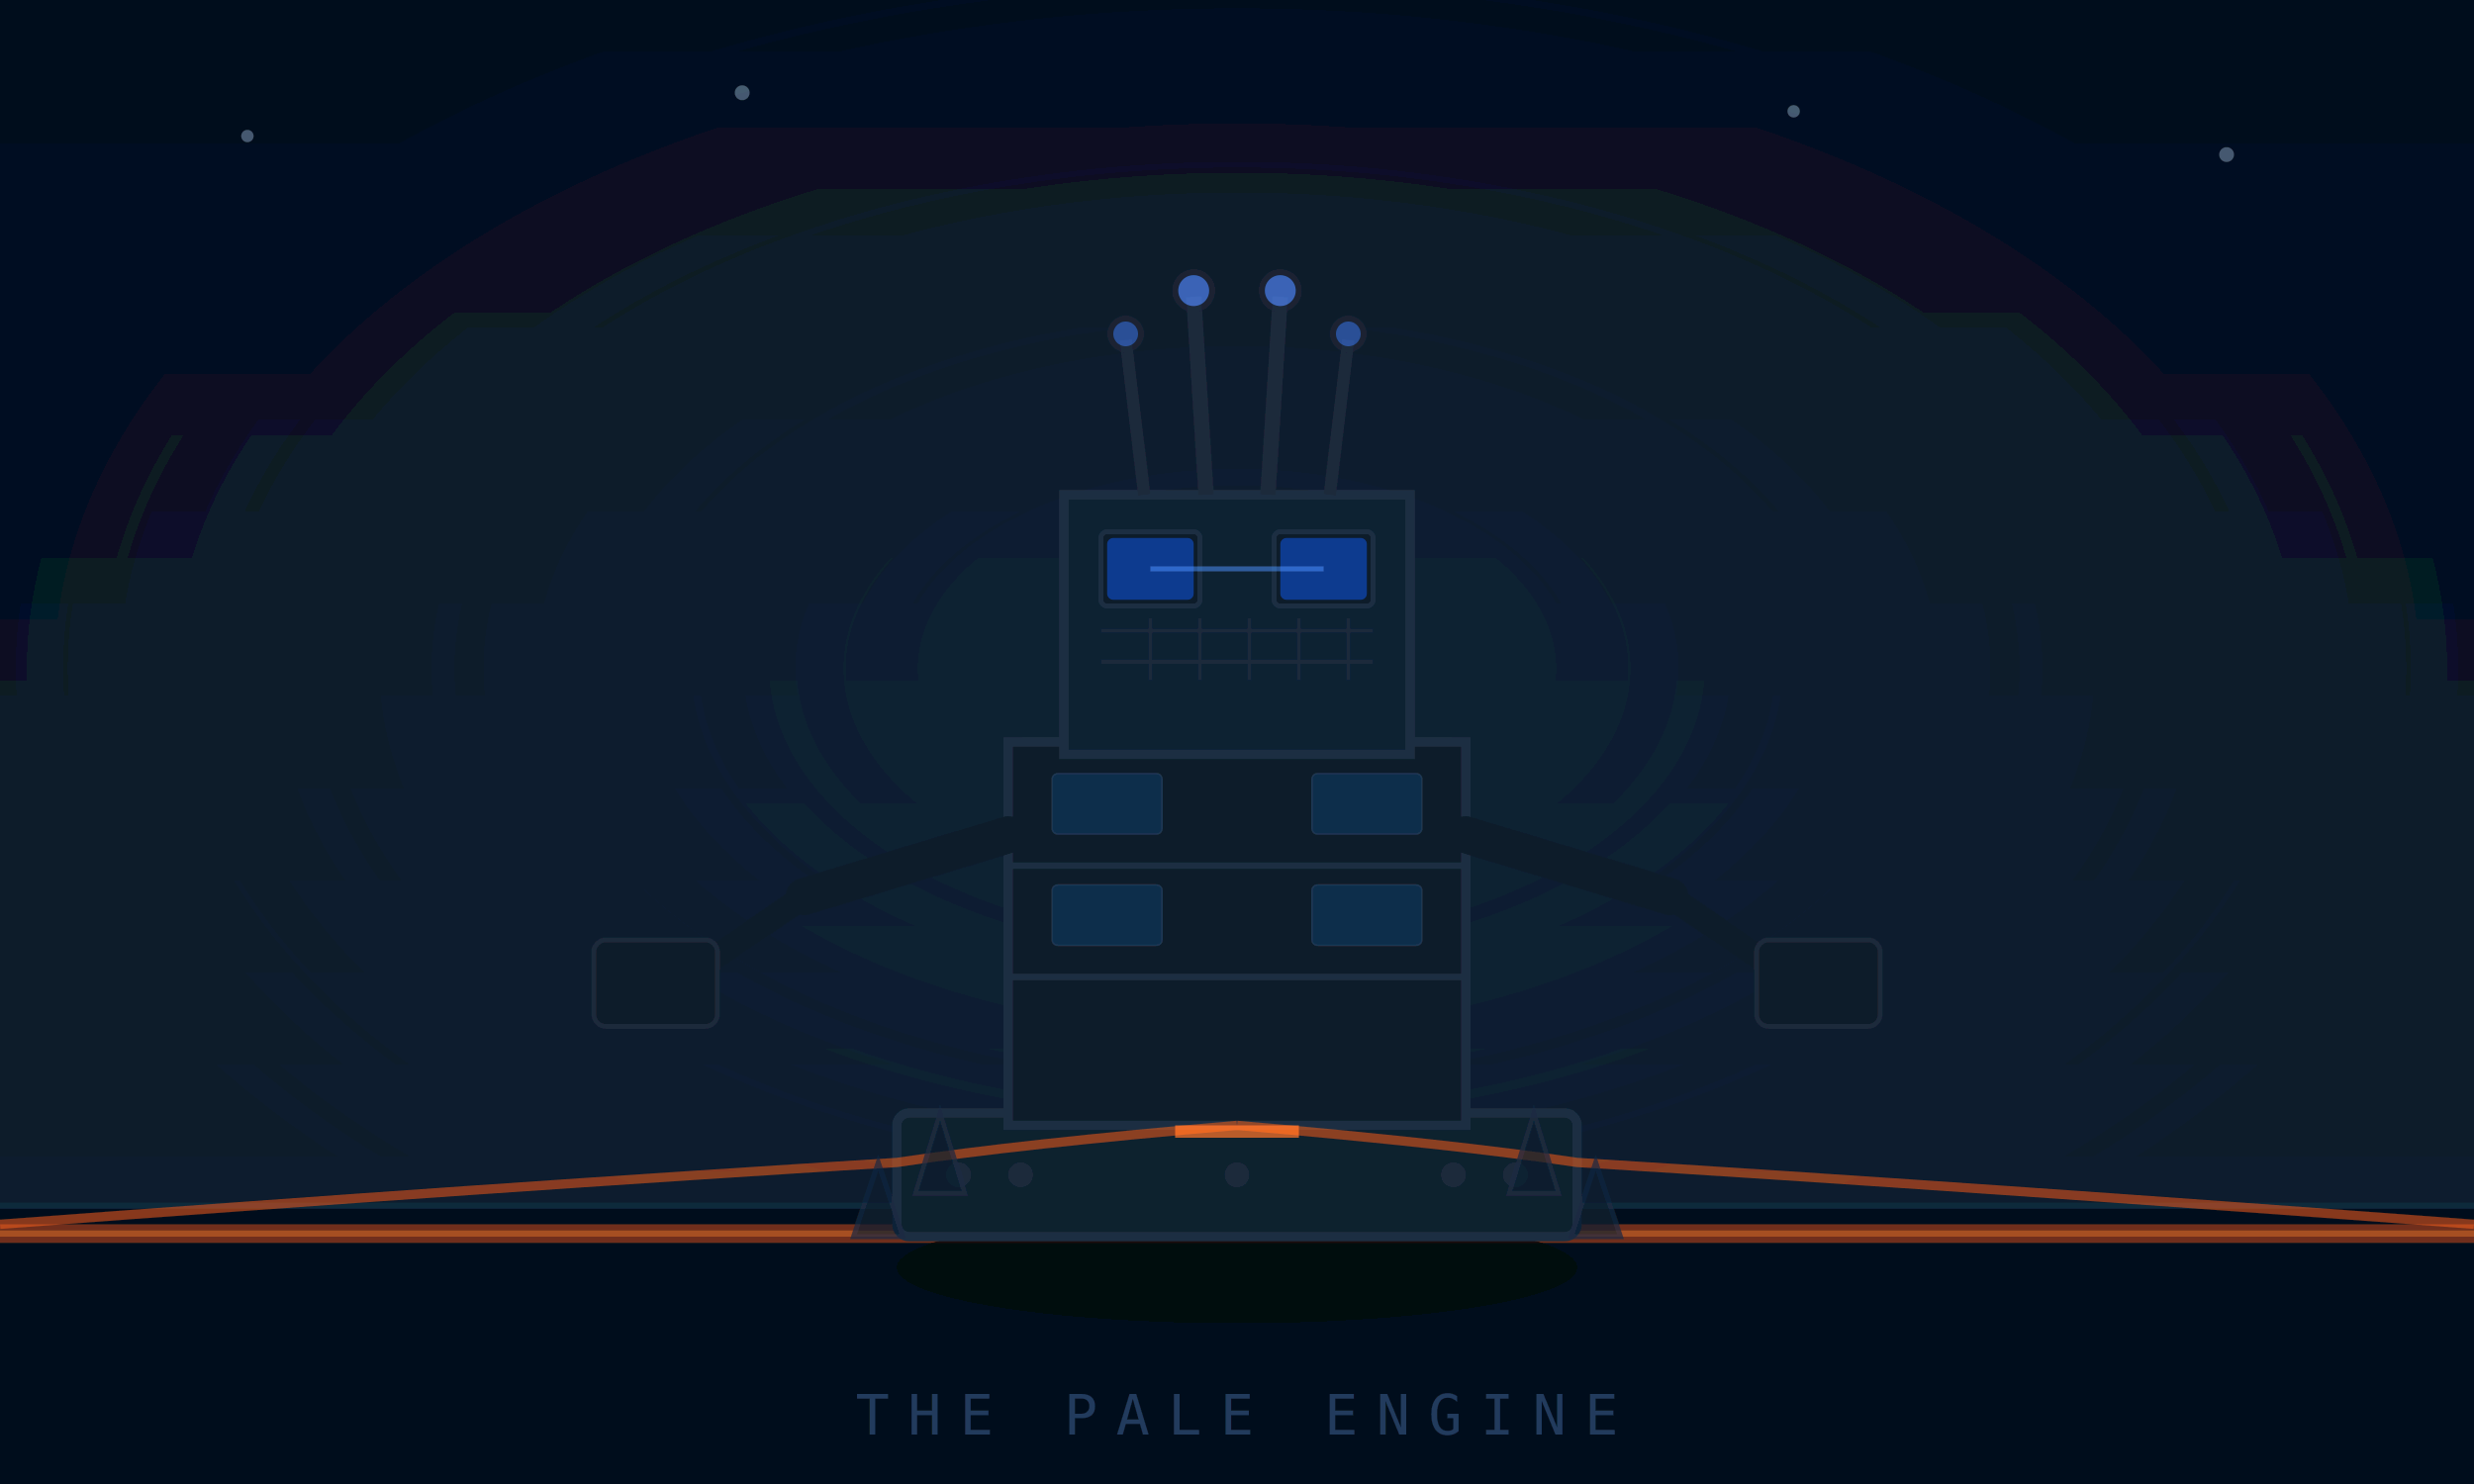
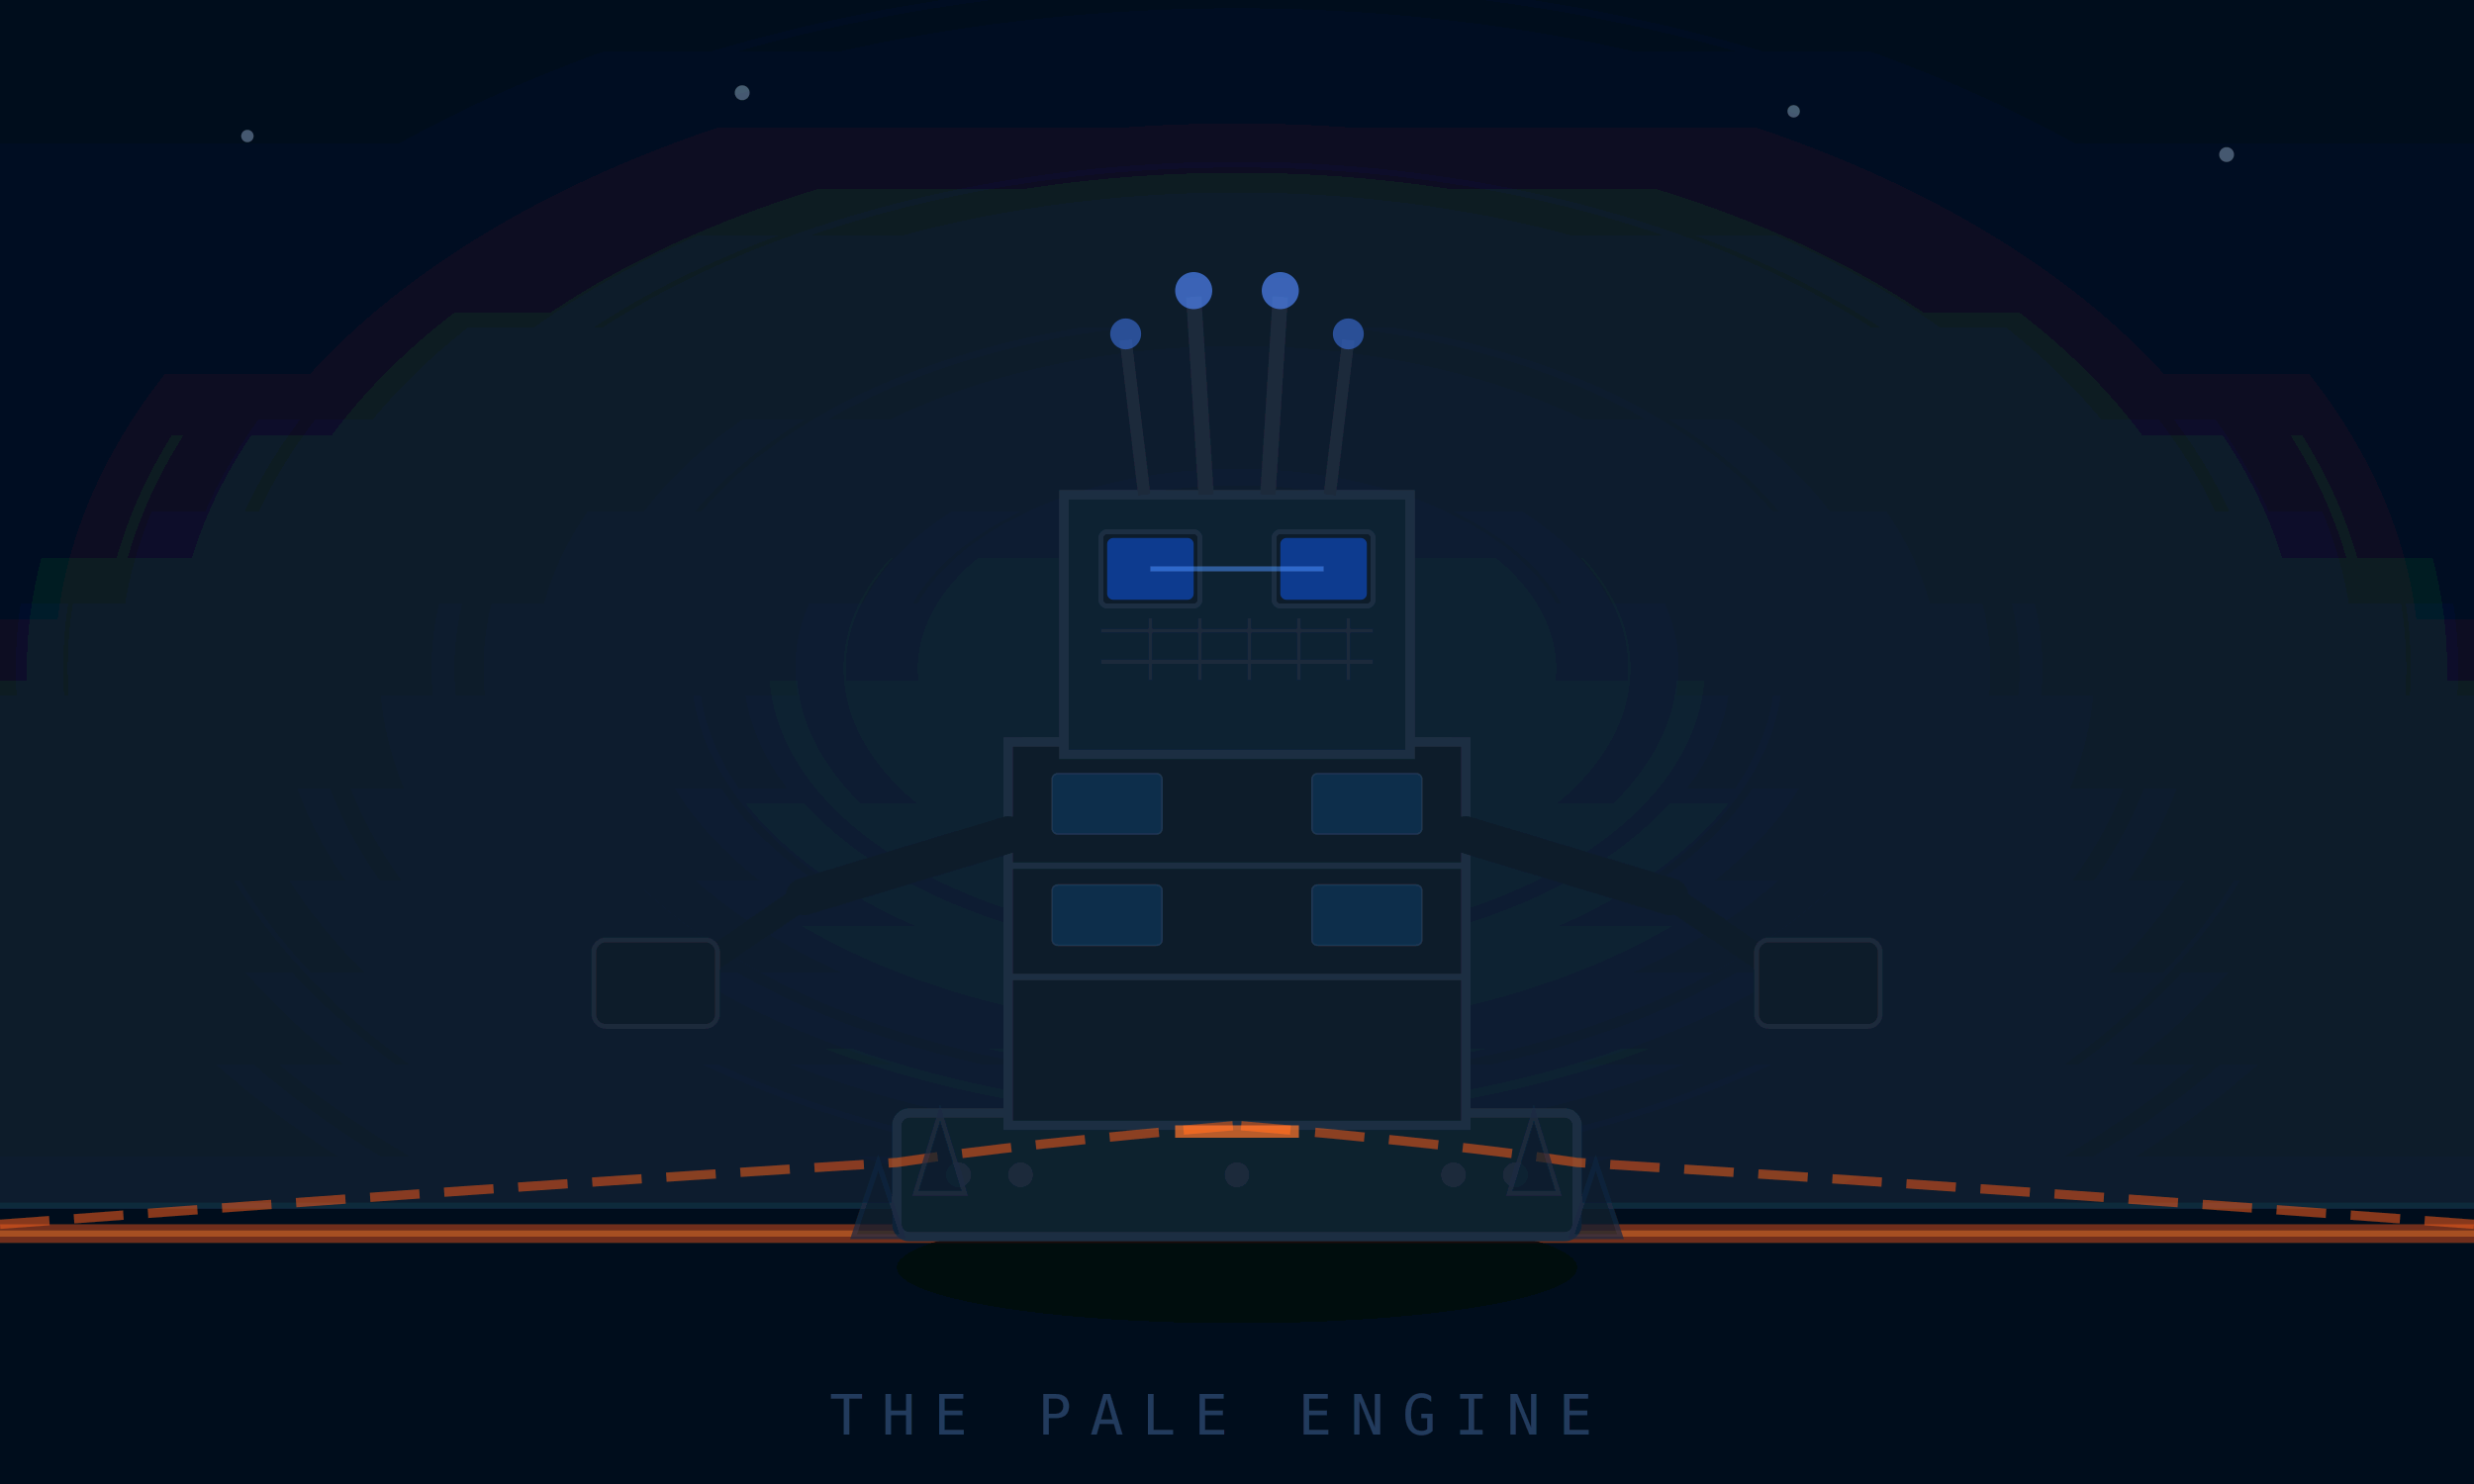
<svg xmlns="http://www.w3.org/2000/svg" viewBox="0 0 400 240" style="filter: brightness(1.4)">
  <rect width="400" height="240" fill="#030810" />
  <linearGradient id="eng-sky" x1="0" y1="0" x2="0" y2="1">
    <stop offset="0%" stop-color="#040c18" />
    <stop offset="100%" stop-color="#0a1828" />
  </linearGradient>
  <rect width="400" height="240" fill="url(#eng-sky)" />
  <radialGradient id="engine-atm" cx="50%" cy="45%" r="50%">
-     <stop offset="0%" stop-color="#203850" stop-opacity="0.3" />
+     <stop offset="0%" stop-color="#203850" stop-opacity="0.3">
+       <animate attributeName="stop-opacity" values="0.3;0.5;0.3" dur="6s" repeatCount="indefinite" />
+     </stop>
    <stop offset="100%" stop-color="#203850" stop-opacity="0" />
  </radialGradient>
  <rect width="400" height="240" fill="url(#engine-atm)" />
  <rect x="0" y="195" width="400" height="45" fill="#060e18" />
  <line x1="0" y1="195" x2="400" y2="195" stroke="#0e2030" stroke-width="1" />
-   <rect x="0" y="198" width="400" height="3" fill="#e05010" opacity="0.4" />
-   <rect x="0" y="199" width="400" height="1" fill="#ff8030" opacity="0.3" />
+   <rect x="0" y="198" width="400" height="3" fill="#e05010" opacity="0.4">
+     <animate attributeName="opacity" values="0.4;0.7;0.3;0.6;0.4" dur="5s" repeatCount="indefinite" />
+   </rect>
+   <rect x="0" y="199" width="400" height="1" fill="#ff8030" opacity="0.3">
+     <animate attributeName="opacity" values="0.3;0.6;0.2;0.5;0.3" dur="5s" repeatCount="indefinite" />
+   </rect>
  <ellipse cx="200" cy="205" rx="55" ry="9" fill="#030608" opacity="0.8" />
  <rect x="145" y="180" width="110" height="20" rx="2" fill="#0e1a28" stroke="#182838" stroke-width="1.5" />
  <g fill="#182838" opacity="0.7">
    <circle cx="155" cy="190" r="2" />
    <circle cx="245" cy="190" r="2" />
    <circle cx="165" cy="190" r="2" />
    <circle cx="235" cy="190" r="2" />
    <circle cx="200" cy="190" r="2" />
  </g>
  <rect x="163" y="120" width="74" height="62" fill="#0c1824" stroke="#182838" stroke-width="1.5" />
  <line x1="163" y1="140" x2="237" y2="140" stroke="#182838" stroke-width="1" />
  <line x1="163" y1="158" x2="237" y2="158" stroke="#182838" stroke-width="1" />
  <g fill="#080e18" stroke="#101820" stroke-width="0.5">
    <rect x="170" y="125" width="18" height="10" rx="1" />
    <rect x="212" y="125" width="18" height="10" rx="1" />
    <rect x="170" y="143" width="18" height="10" rx="1" />
    <rect x="212" y="143" width="18" height="10" rx="1" />
  </g>
-   <g fill="#2060a0" opacity="0.3">
-     <rect x="170" y="125" width="18" height="10" rx="1" />
-     <rect x="212" y="125" width="18" height="10" rx="1" />
-     <rect x="170" y="143" width="18" height="10" rx="1" />
-     <rect x="212" y="143" width="18" height="10" rx="1" />
-   </g>
+   <rect x="170" y="125" width="18" height="10" rx="1" fill="#2060a0" opacity="0.3">
+     <animate attributeName="opacity" values="0.3;0.7;0.2;0.6;0.3" dur="3s" repeatCount="indefinite" />
+   </rect>
+   <rect x="212" y="125" width="18" height="10" rx="1" fill="#2060a0" opacity="0.3">
+     <animate attributeName="opacity" values="0.3;0.7;0.2;0.6;0.3" dur="3s" begin="0.4s" repeatCount="indefinite" />
+   </rect>
+   <rect x="170" y="143" width="18" height="10" rx="1" fill="#2060a0" opacity="0.3">
+     <animate attributeName="opacity" values="0.3;0.7;0.2;0.6;0.3" dur="3s" begin="0.8s" repeatCount="indefinite" />
+   </rect>
+   <rect x="212" y="143" width="18" height="10" rx="1" fill="#2060a0" opacity="0.3">
+     <animate attributeName="opacity" values="0.3;0.7;0.2;0.6;0.3" dur="3s" begin="1.2s" repeatCount="indefinite" />
+   </rect>
  <rect x="172" y="80" width="56" height="42" fill="#0e1c2c" stroke="#182838" stroke-width="1.5" />
  <rect x="178" y="86" width="16" height="12" rx="1" fill="#081420" stroke="#182838" stroke-width="0.8" />
  <rect x="206" y="86" width="16" height="12" rx="1" fill="#081420" stroke="#182838" stroke-width="0.8" />
-   <rect x="179" y="87" width="14" height="10" rx="1" fill="#1040a0" opacity="0.7" />
-   <rect x="207" y="87" width="14" height="10" rx="1" fill="#1040a0" opacity="0.7" />
-   <line x1="186" y1="92" x2="214" y2="92" stroke="#4080e0" stroke-width="0.8" opacity="0.5" />
+   <rect x="179" y="87" width="14" height="10" rx="1" fill="#1040a0" opacity="0.7">
+     <animate attributeName="opacity" values="0.7;1;0.3;0.9;0.7" dur="3s" repeatCount="indefinite" />
+   </rect>
+   <rect x="207" y="87" width="14" height="10" rx="1" fill="#1040a0" opacity="0.7">
+     <animate attributeName="opacity" values="0.7;1;0.3;0.9;0.7" dur="3s" begin="0.5s" repeatCount="indefinite" />
+   </rect>
+   <line x1="186" y1="92" x2="214" y2="92" stroke="#4080e0" stroke-width="0.8" opacity="0.5">
+     <animate attributeName="opacity" values="0.5;0;0.8;0;0.5" dur="2s" repeatCount="indefinite" />
+   </line>
  <g stroke="#182838" stroke-width="0.6" fill="none" opacity="0.5">
    <line x1="178" y1="102" x2="222" y2="102" />
    <line x1="178" y1="107" x2="222" y2="107" />
    <line x1="186" y1="100" x2="186" y2="110" />
    <line x1="194" y1="100" x2="194" y2="110" />
    <line x1="202" y1="100" x2="202" y2="110" />
    <line x1="210" y1="100" x2="210" y2="110" />
    <line x1="218" y1="100" x2="218" y2="110" />
  </g>
-   <g fill="#0e1a28" stroke="#182030" stroke-width="1">
+   <g stroke="#182030" stroke-width="1">
    <line x1="185" y1="80" x2="182" y2="55" stroke="#182030" stroke-width="2" />
    <line x1="195" y1="80" x2="193" y2="48" stroke="#182030" stroke-width="2.5" />
    <line x1="205" y1="80" x2="207" y2="48" stroke="#182030" stroke-width="2.5" />
    <line x1="215" y1="80" x2="218" y2="55" stroke="#182030" stroke-width="2" />
-     <circle cx="182" cy="54" r="2.5" fill="#3060c0" opacity="0.6" />
-     <circle cx="193" cy="47" r="3" fill="#4070d0" opacity="0.7" />
-     <circle cx="207" cy="47" r="3" fill="#4070d0" opacity="0.7" />
-     <circle cx="218" cy="54" r="2.5" fill="#3060c0" opacity="0.6" />
  </g>
+   <circle cx="182" cy="54" r="2.5" fill="#3060c0" opacity="0.6">
+     <animate attributeName="r" values="2.5;3.5;2.5" dur="4s" repeatCount="indefinite" />
+     <animate attributeName="opacity" values="0.6;1;0.6" dur="4s" repeatCount="indefinite" />
+   </circle>
+   <circle cx="193" cy="47" r="3" fill="#4070d0" opacity="0.7">
+     <animate attributeName="r" values="3;4;3" dur="4s" begin="0.5s" repeatCount="indefinite" />
+     <animate attributeName="opacity" values="0.7;1;0.7" dur="4s" begin="0.5s" repeatCount="indefinite" />
+   </circle>
+   <circle cx="207" cy="47" r="3" fill="#4070d0" opacity="0.7">
+     <animate attributeName="r" values="3;4;3" dur="4s" begin="1s" repeatCount="indefinite" />
+     <animate attributeName="opacity" values="0.7;1;0.7" dur="4s" begin="1s" repeatCount="indefinite" />
+   </circle>
+   <circle cx="218" cy="54" r="2.5" fill="#3060c0" opacity="0.6">
+     <animate attributeName="r" values="2.5;3.5;2.5" dur="4s" begin="1.5s" repeatCount="indefinite" />
+     <animate attributeName="opacity" values="0.6;1;0.6" dur="4s" begin="1.5s" repeatCount="indefinite" />
+   </circle>
  <line x1="163" y1="135" x2="130" y2="145" stroke="#0e1824" stroke-width="6" stroke-linecap="round" />
  <line x1="130" y1="145" x2="108" y2="160" stroke="#0e1824" stroke-width="4" stroke-linecap="round" />
  <rect x="96" y="152" width="20" height="14" rx="2" fill="#0c1620" stroke="#182030" stroke-width="0.8" />
  <line x1="237" y1="135" x2="270" y2="145" stroke="#0e1824" stroke-width="6" stroke-linecap="round" />
  <line x1="270" y1="145" x2="292" y2="160" stroke="#0e1824" stroke-width="4" stroke-linecap="round" />
  <rect x="284" y="152" width="20" height="14" rx="2" fill="#0c1620" stroke="#182030" stroke-width="0.8" />
-   <g stroke="#e05010" stroke-width="1.5" fill="none" opacity="0.5">
-     <path d="M0,198 Q80,192 145,188 Q165,185 200,182" />
-     <path d="M400,198 Q320,192 255,188 Q235,185 200,182" />
-   </g>
-   <rect x="190" y="182" width="20" height="2" fill="#ff7020" opacity="0.6" />
+   <path d="M0,198 Q80,192 145,188 Q165,185 200,182" stroke="#e05010" stroke-width="1.5" fill="none" opacity="0.5" stroke-dasharray="8,4">
+     <animate attributeName="stroke-dashoffset" from="0" to="-24" dur="2s" repeatCount="indefinite" />
+   </path>
+   <path d="M400,198 Q320,192 255,188 Q235,185 200,182" stroke="#e05010" stroke-width="1.5" fill="none" opacity="0.5" stroke-dasharray="8,4">
+     <animate attributeName="stroke-dashoffset" from="0" to="24" dur="2s" repeatCount="indefinite" />
+   </path>
+   <rect x="190" y="182" width="20" height="2" fill="#ff7020" opacity="0.6">
+     <animate attributeName="opacity" values="0.6;1;0.3;0.8;0.6" dur="2s" repeatCount="indefinite" />
+   </rect>
  <g fill="#0a1828" stroke="#142238" stroke-width="0.8" opacity="0.7">
    <polygon points="148,193 152,180 156,193" />
    <polygon points="244,193 248,180 252,193" />
    <polygon points="138,200 142,188 146,200" />
    <polygon points="254,200 258,188 262,200" />
  </g>
-   <g fill="#a0c0e0" opacity="0.35">
-     <circle cx="40" cy="22" r="1" />
-     <circle cx="120" cy="15" r="1.2" />
-     <circle cx="290" cy="18" r="1" />
-     <circle cx="360" cy="25" r="1.2" />
-   </g>
-   <text x="200" y="232" font-family="monospace" font-size="9" fill="#1a3050" text-anchor="middle" letter-spacing="3">THE PALE ENGINE</text>
+   <circle cx="40" cy="22" r="1" fill="#a0c0e0" opacity="0.35">
+     <animate attributeName="opacity" values="0.35;0.8;0.1;0.6;0.35" dur="6s" repeatCount="indefinite" />
+   </circle>
+   <circle cx="120" cy="15" r="1.2" fill="#a0c0e0" opacity="0.35">
+     <animate attributeName="opacity" values="0.35;0.9;0.2;0.7;0.35" dur="8s" begin="1s" repeatCount="indefinite" />
+   </circle>
+   <circle cx="290" cy="18" r="1" fill="#a0c0e0" opacity="0.35">
+     <animate attributeName="opacity" values="0.35;0.7;0.1;0.8;0.35" dur="5s" begin="2s" repeatCount="indefinite" />
+   </circle>
+   <circle cx="360" cy="25" r="1.2" fill="#a0c0e0" opacity="0.35">
+     <animate attributeName="opacity" values="0.35;1;0.2;0.6;0.35" dur="7s" begin="3s" repeatCount="indefinite" />
+   </circle>
+   <text x="200" y="232" font-family="monospace" font-size="9" fill="#1a3050" text-anchor="middle" letter-spacing="3">THE PALE ENGINE
+     <animate attributeName="opacity" values="0.7;1;0.7" dur="8s" repeatCount="indefinite" />
+   </text>
</svg>
